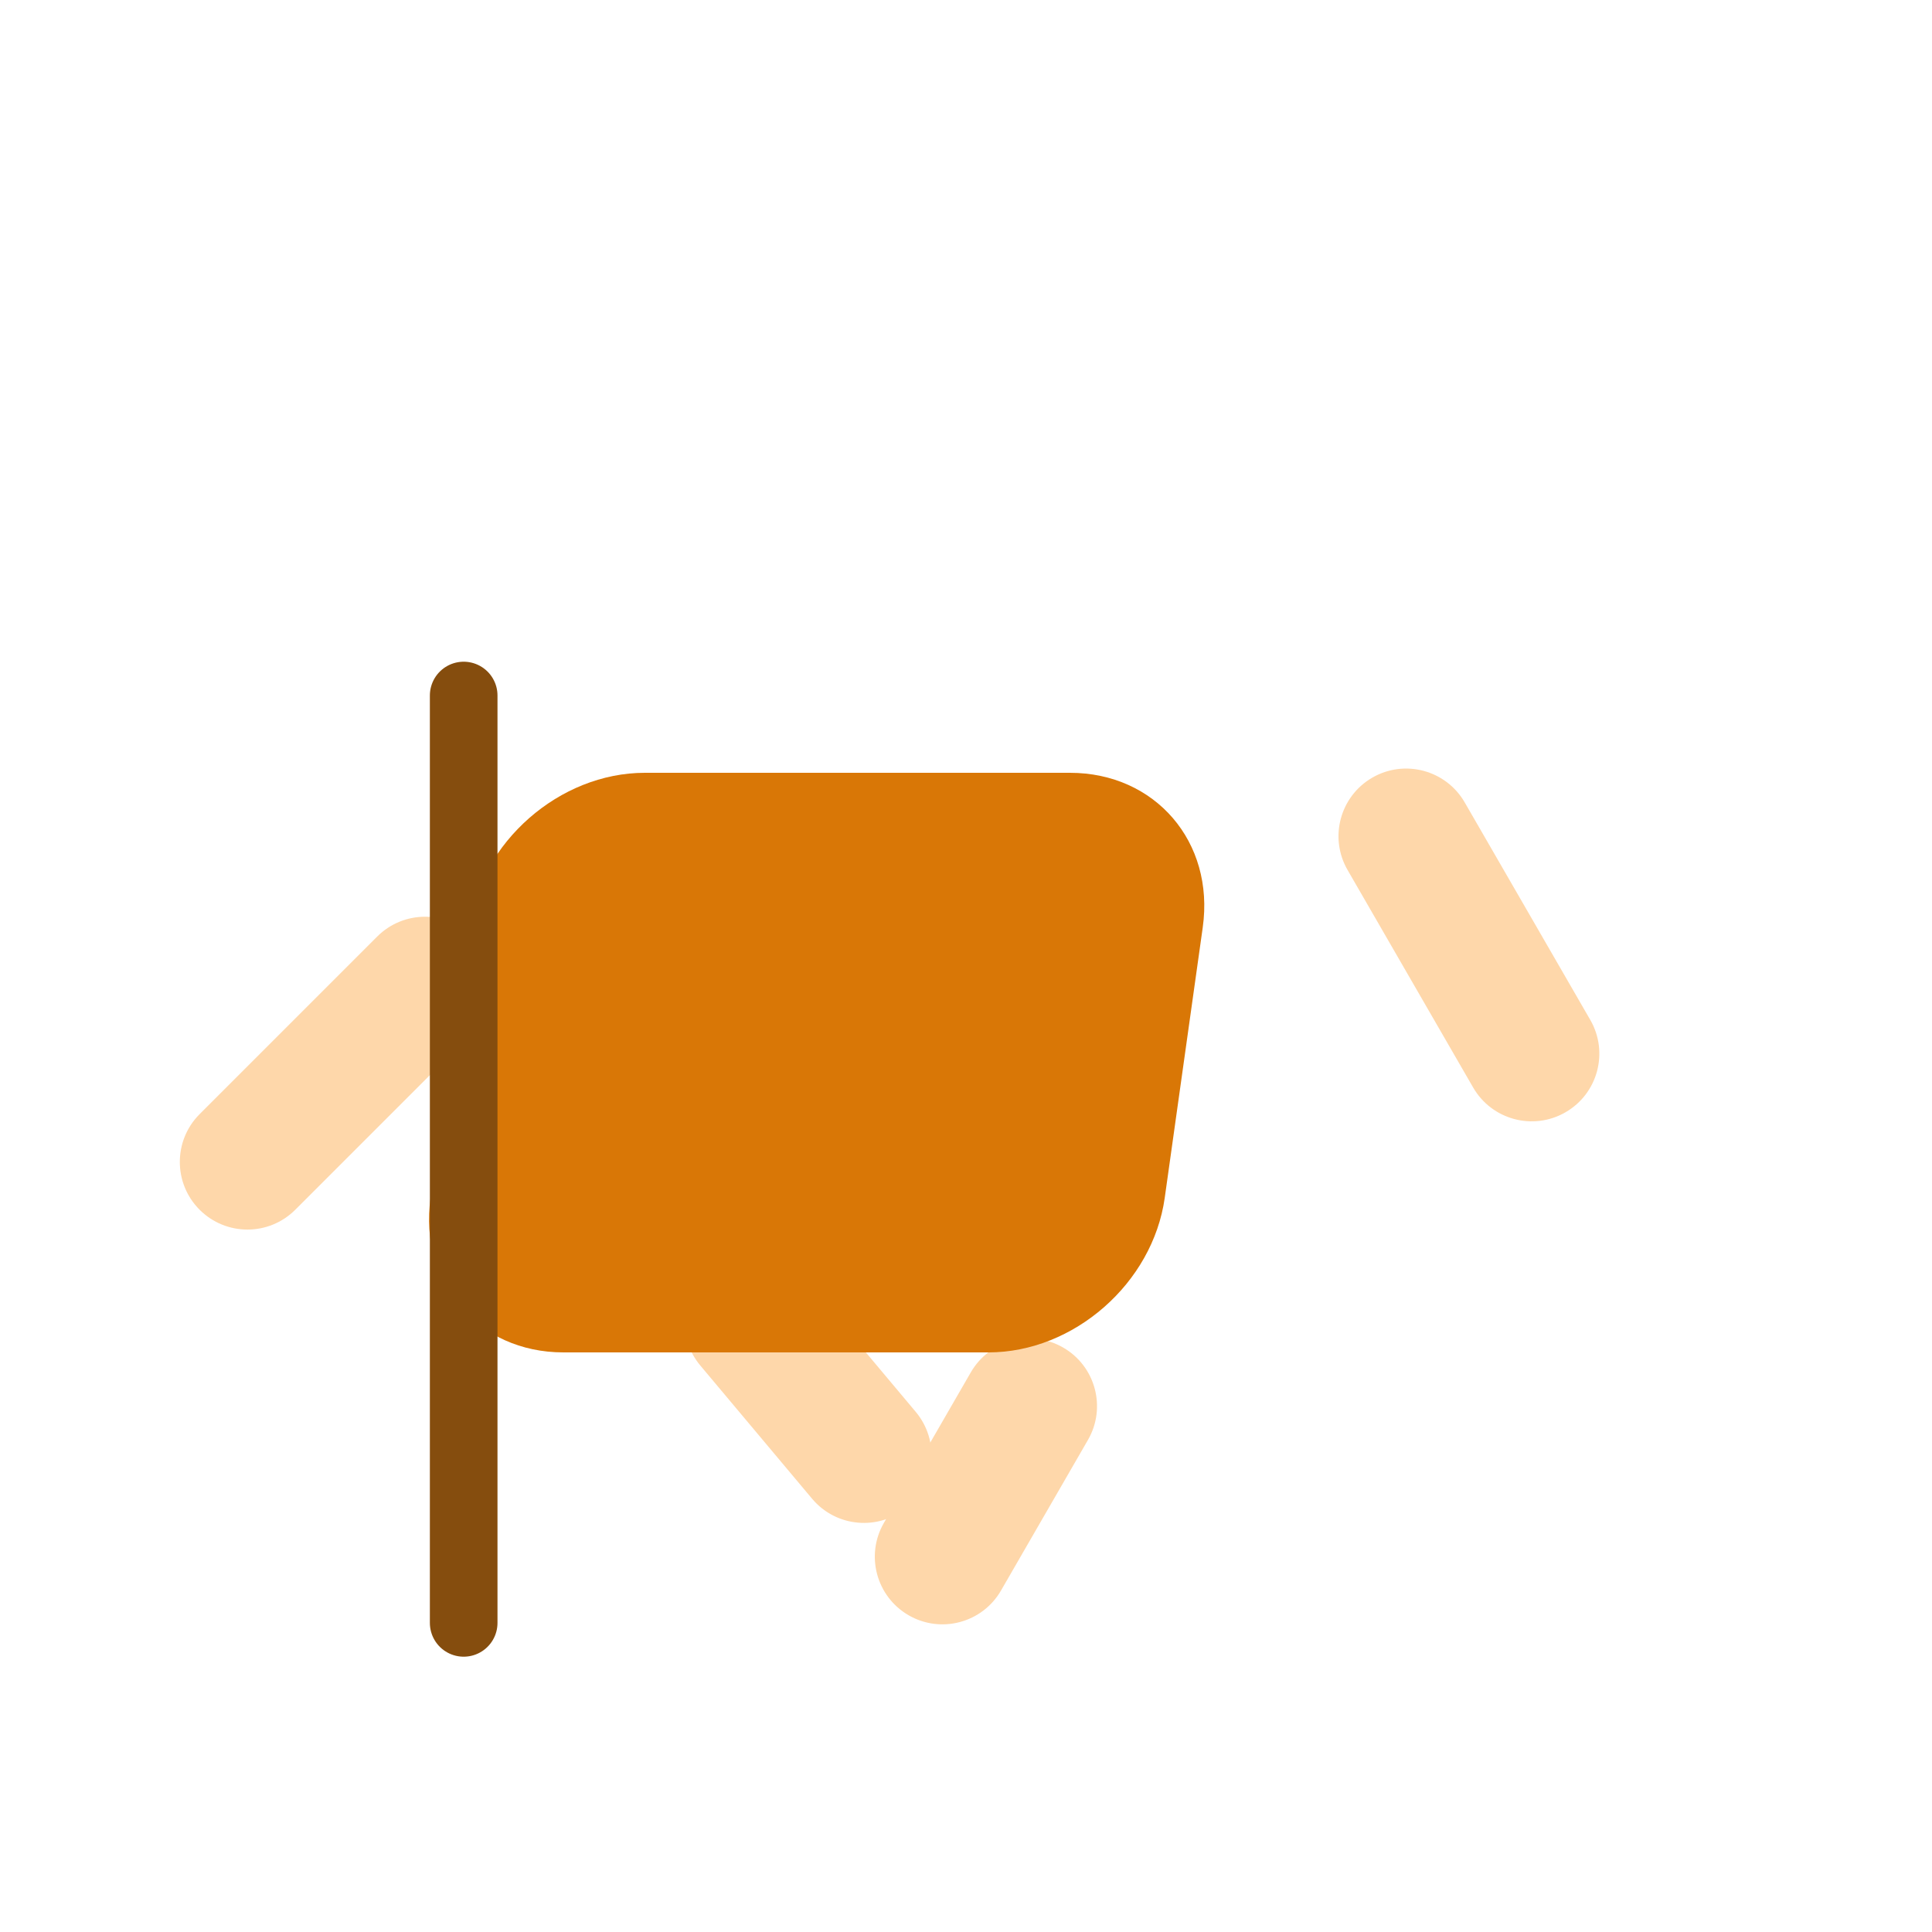
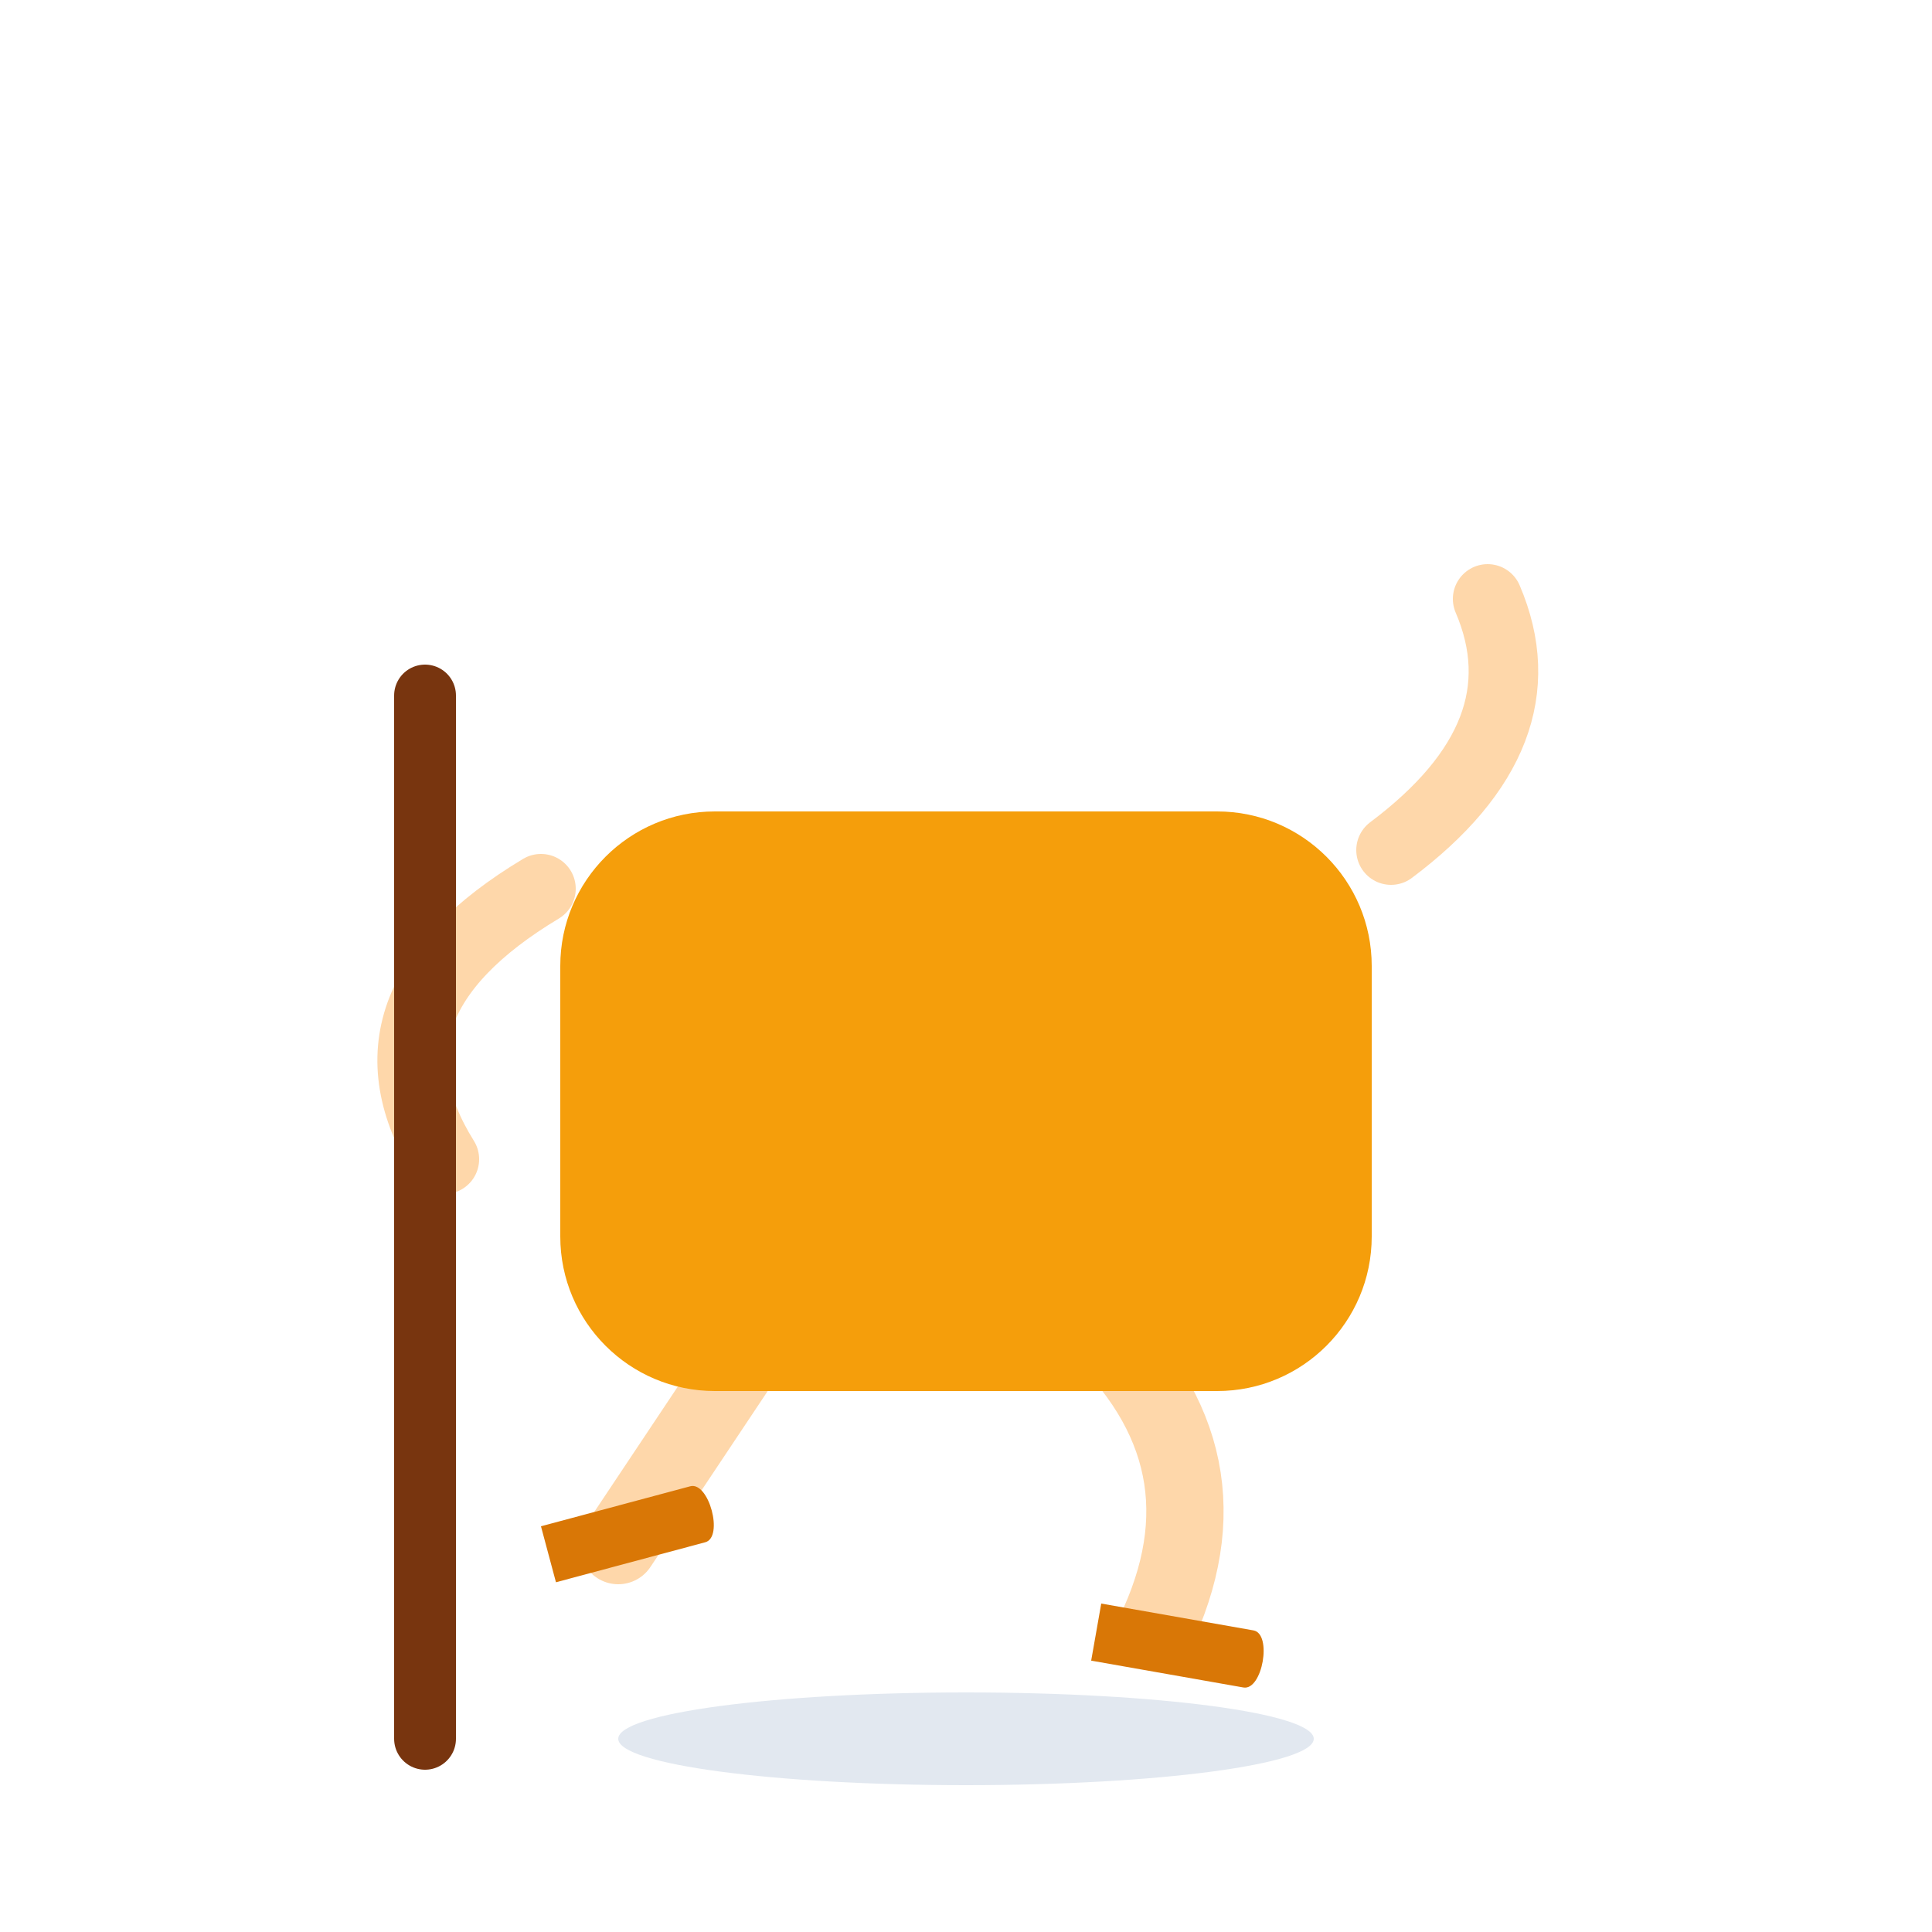
<svg xmlns="http://www.w3.org/2000/svg" viewBox="0 0 500 500">
-   <rect x="170" y="340" width="35" height="80" rx="17.5" fill="#FED7AA" transform="rotate(-40 170 340)" />
-   <rect x="260" y="340" width="35" height="80" rx="17.5" fill="#FED7AA" transform="rotate(30 260 340)" />
-   <rect x="110" y="230" width="35" height="100" rx="17.5" fill="#FED7AA" transform="rotate(45 110 230)" />
-   <rect x="340" y="210" width="35" height="100" rx="17.5" fill="#FED7AA" transform="rotate(-30 340 210)" />
-   <rect x="155" y="200" width="190" height="150" rx="40" fill="#D97706" transform="skewX(-8)" />
-   <line x1="120" y1="180" x2="120" y2="420" stroke="#854D0E" stroke-width="17.5" stroke-linecap="round" />
+   <ellipse cx="250" cy="450" rx="90" ry="12" fill="#E2E8F0" />
+   <path d="M200 340 L160 400" fill="none" stroke="#FED7AA" stroke-width="20" stroke-linecap="round" />
+   <path d="M140 395 h40 c5 0, 5 15, 0 15 h-40 z" fill="#D97706" transform="rotate(-15 140 395)" />
+   <path d="M280 340 Q320 375, 300 420" fill="none" stroke="#FED7AA" stroke-width="20" stroke-linecap="round" />
+   <path d="M285 415 h40 c5 0, 5 15, 0 15 h-40 z" fill="#D97706" transform="rotate(10 285 415)" />
+   <path d="M140 230 Q90 260, 115 300" fill="none" stroke="#FED7AA" stroke-width="18" stroke-linecap="round" />
+   <path d="M360 220 Q400 190, 385 155" fill="none" stroke="#FED7AA" stroke-width="18" stroke-linecap="round" />
+   <rect x="145" y="210" width="210" height="150" rx="40" fill="#F59E0B" transform="skewX(-8 250 285)" />
+   <line x1="110" y1="180" x2="110" y2="450" stroke="#78350F" stroke-width="16" stroke-linecap="round" />
</svg>
